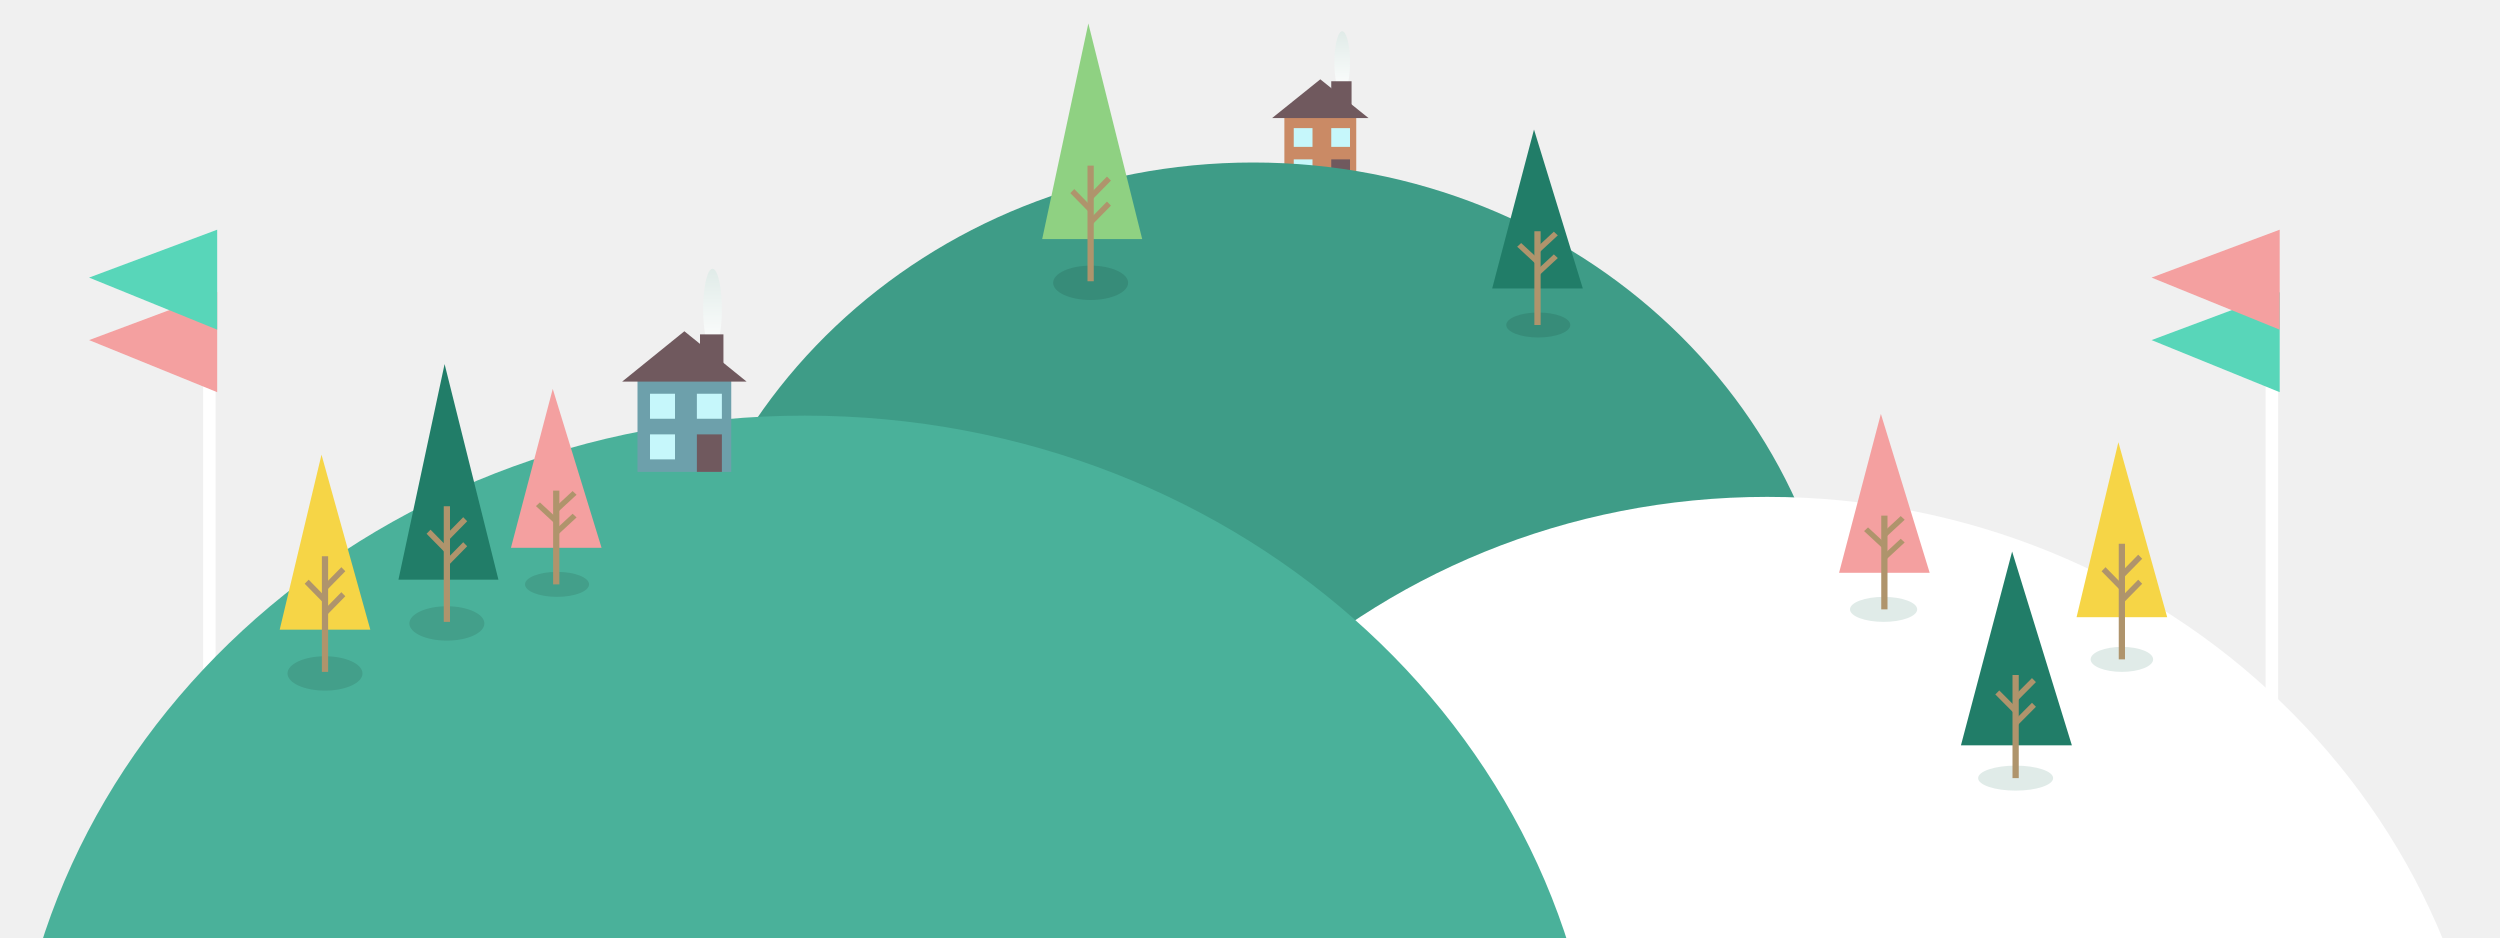
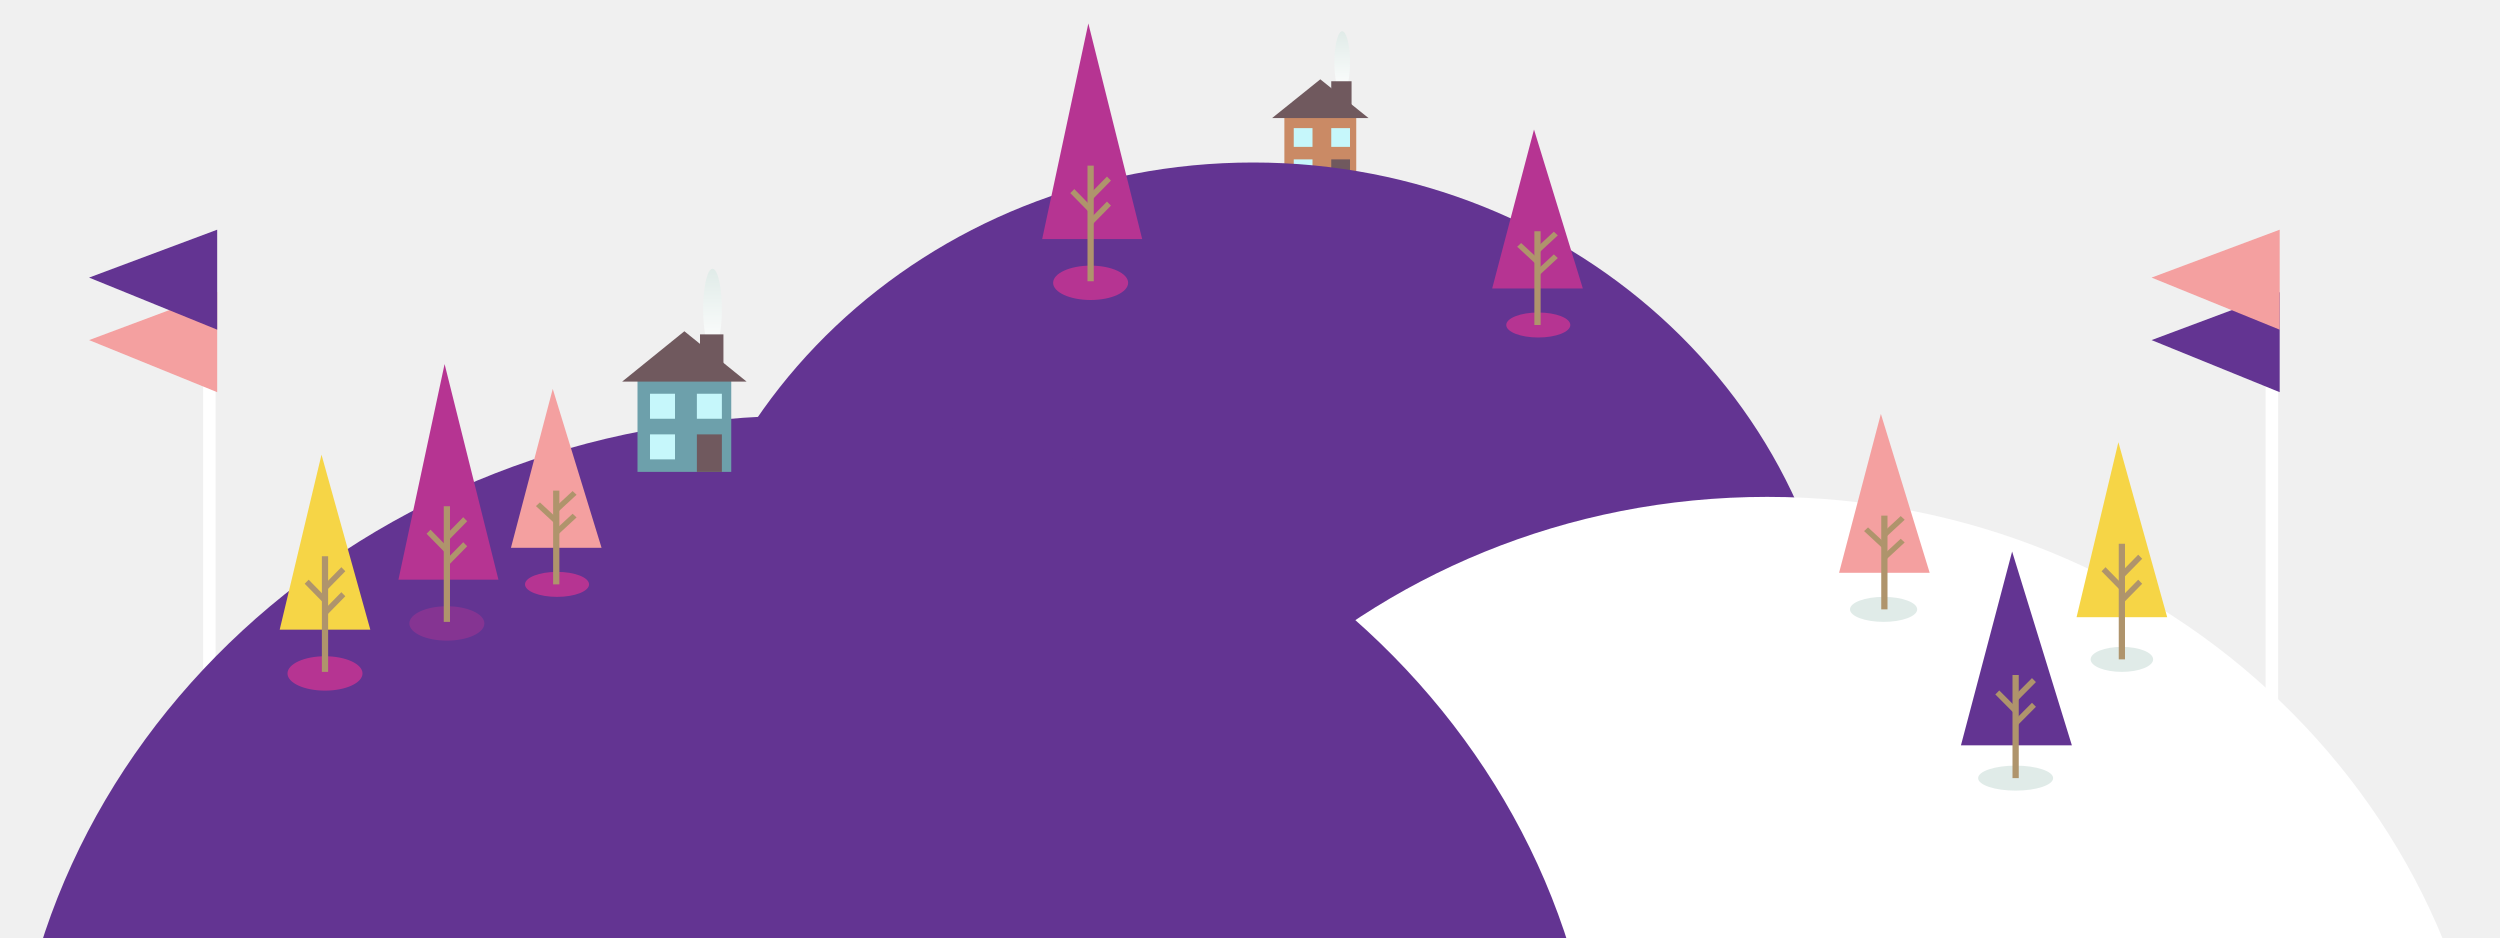
- <svg xmlns="http://www.w3.org/2000/svg" version="1.1" x="0px" y="0px" preserveAspectRatio="xMidYMid meet" viewBox="0 0 800 300" width="800px" height="300px" enable-background="new 0 0 800 300" xml:space="preserve">
-   <defs>
-     <linearGradient id="gradient-oval10" x1="429.5" y1="10" x2="429.5" y2="30" gradientUnits="userSpaceOnUse">
-       <stop offset="0" stop-color="rgb(224, 235, 232)" stop-opacity="1" />
-       <stop offset="1" stop-color="rgb(255, 255, 255)" stop-opacity="1" />
-     </linearGradient>
-     <linearGradient id="gradient-oval9" x1="228" y1="86" x2="228" y2="112" gradientUnits="userSpaceOnUse">
-       <stop offset="0" stop-color="rgb(224, 235, 232)" stop-opacity="1" />
-       <stop offset="1" stop-color="rgb(255, 255, 255)" stop-opacity="1" />
-     </linearGradient>
-   </defs>
+ <svg xmlns="http://www.w3.org/2000/svg" version="1.1" id="Layer_1" x="0px" y="0px" width="800px" height="300px" viewBox="0 0 800 300" enable-background="new 0 0 800 300" xml:space="preserve">
  <g id="flagLeft">
-     <rect id="flagPoleLeft" stroke="none" fill="rgb(255, 255, 255)" x="65" y="83" width="4" height="144" />
-     <path id="leftGreenFlag2" stroke="none" fill="rgb(244, 160, 160)" d="M 28.5,108.83 L 69.5,93.5 69.5,125.5 28.5,108.83 Z M 28.5,108.83" />
-     <path id="leftGreenFlag" stroke="none" fill="rgb(88, 214, 185)" d="M 28.5,88.83 L 69.5,73.5 69.5,105.5 28.5,88.83 Z M 28.5,88.83" />
+     <rect id="flagPoleLeft" x="65" y="83" fill="#FFFFFF" width="4" height="144" />
+     <path id="leftGreenFlag2" fill="#F4A0A0" d="M28.5,108.83l41-15.33v32L28.5,108.83z" />
+     <path id="leftGreenFlag" fill="#633492" d="M28.5,88.83l41-15.33v32L28.5,88.83z" />
  </g>
  <g id="flagRight">
-     <rect id="flagPoleLeft2" stroke="none" fill="rgb(255, 255, 255)" x="725" y="83" width="4" height="144" />
-     <path id="leftGreenFlag3" stroke="none" fill="rgb(88, 214, 185)" d="M 688.5,108.83 L 729.5,93.5 729.5,125.5 688.5,108.83 Z M 688.5,108.83" />
-     <path id="leftGreenFlag4" stroke="none" fill="rgb(244, 160, 160)" d="M 688.5,88.83 L 729.5,73.5 729.5,105.5 688.5,88.83 Z M 688.5,88.83" />
+     <rect id="flagPoleLeft2" x="725" y="83" fill="#FFFFFF" width="4" height="144" />
+     <path id="leftGreenFlag3" fill="#633492" d="M688.5,108.83l41-15.33v32L688.5,108.83z" />
+     <path id="leftGreenFlag4" fill="#F4A0A0" d="M688.5,88.83l41-15.33v32L688.5,88.83z" />
  </g>
  <g id="brownHouse">
-     <rect id="rectangle15" stroke="none" fill="rgb(202, 138, 101)" x="411" y="37" width="23" height="23" />
-     <rect id="rectangle16" stroke="none" fill="rgb(198, 247, 251)" x="414" y="41" width="6" height="6" />
-     <rect id="rectangle17" stroke="none" fill="rgb(198, 247, 251)" x="426" y="41" width="6" height="6" />
-     <rect id="rectangle18" stroke="none" fill="rgb(198, 247, 251)" x="414" y="51" width="6" height="6" />
-     <rect id="rectangle19" stroke="none" fill="rgb(112, 89, 94)" x="426" y="51" width="6" height="9" />
-     <path id="polygon2" stroke="none" fill="rgb(112, 89, 94)" d="M 422.5,25.38 L 437.94,37.79 407.06,37.79 422.5,25.38 Z M 422.5,25.38" />
-     <path id="oval10" stroke="none" fill="url(#gradient-oval10)" d="M 427.01,19.3 C 427.1,13.79 428.3,9.64 429.67,10.02 431.05,10.41 432.09,15.19 431.99,20.7 431.9,26.21 430.7,30.36 429.33,29.98 428.02,29.61 427,25.25 427,20" />
-     <rect id="rectangle20" stroke="none" fill="rgb(112, 89, 94)" x="426" y="26" width="6.5" height="9" />
+     <rect id="rectangle15" x="411" y="37" fill="#CA8A65" width="23" height="23" />
+     <rect id="rectangle16" x="414" y="41" fill="#C6F7FB" width="6" height="6" />
+     <rect id="rectangle17" x="426" y="41" fill="#C6F7FB" width="6" height="6" />
+     <rect id="rectangle18" x="414" y="51" fill="#C6F7FB" width="6" height="6" />
+     <rect id="rectangle19" x="426" y="51" fill="#70595E" width="6" height="9" />
+     <path id="polygon2" fill="#70595E" d="M422.5,25.38l15.44,12.41H407.06L422.5,25.38z" />
+     <linearGradient id="oval10_1_" gradientUnits="userSpaceOnUse" x1="225.499" y1="369.005" x2="225.499" y2="348.996" gradientTransform="matrix(1 0 0 -1 204 379)">
+       <stop offset="0" style="stop-color:#E0EBE8" />
+       <stop offset="1" style="stop-color:#FFFFFF" />
+     </linearGradient>
+     <path id="oval10" fill="url(#oval10_1_)" d="M427.01,19.3c0.09-5.51,1.29-9.66,2.66-9.28c1.38,0.39,2.42,5.17,2.32,10.68   c-0.09,5.51-1.29,9.66-2.66,9.28C428.02,29.61,427,25.25,427,20" />
+     <rect id="rectangle20" x="426" y="26" fill="#70595E" width="6.5" height="9" />
  </g>
  <g id="hills">
-     <path id="backHill" stroke="none" fill="rgb(62, 156, 135)" d="M 212,231 C 212,132.14 296.62,52 401,52 505.38,52 590,132.14 590,231 L 401,231 Z M 212,231" />
-     <path id="whiteHill" stroke="none" fill="rgb(255, 255, 255)" d="M 333,383 C 333,259.29 437.09,159 565.5,159 693.91,159 798,259.29 798,383 L 565.5,383 Z M 333,383" />
-     <path id="leftHill" stroke="none" fill="rgb(74, 177, 154)" d="M 3,368 C 3,238.21 116.94,133 257.5,133 398.06,133 512,238.21 512,368 L 257.5,368 Z M 3,368" />
+     <path id="backHill" fill="#633492" d="M212,231c0-98.86,84.62-179,189-179s189,80.14,189,179H401H212z" />
+     <path id="whiteHill" fill="#FFFFFF" d="M333,383c0-123.71,104.09-224,232.5-224S798,259.29,798,383H565.5H333z" />
+     <path id="leftHill" fill="#633492" d="M3,368c0-129.79,113.94-235,254.5-235C398.06,133,512,238.21,512,368H257.5H3z" />
  </g>
  <g id="yellowTree">
-     <ellipse id="oval" stroke="none" fill="rgb(67, 159, 138)" cx="104" cy="215.5" rx="12" ry="5.5" />
-     <path id="bezier" stroke="none" fill="rgb(246, 213, 70)" d="M 89.5,201.5 L 102.88,145.5 118.5,201.5 89.5,201.5 Z M 89.5,201.5">
- 				</path>
-     <rect id="rectangle" stroke="none" fill="rgb(175, 148, 108)" x="103" y="178" width="2" height="37" />
-     <path id="bezier2" stroke="none" fill="rgb(175, 148, 108)" d="M 103.5,187.34 L 109.23,181.5 110.5,182.8 104.14,189.28 103.71,189.5 103.5,187.34 Z M 103.5,187.34" />
-     <path id="bezier3" stroke="none" fill="rgb(175, 148, 108)" d="M 103.5,195.34 L 109.23,189.5 110.5,190.8 104.14,197.28 103.71,197.5 103.5,195.34 Z M 103.5,195.34" />
-     <path id="bezier4" stroke="none" fill="rgb(175, 148, 108)" d="M 104.5,191.34 L 98.77,185.5 97.5,186.8 103.86,193.28 104.29,193.5 104.5,191.34 Z M 104.5,191.34" />
+     <ellipse id="oval" fill="#B63492" cx="104" cy="215.5" rx="12" ry="5.5" />
+     <path id="bezier" fill="#F6D546" d="M89.5,201.5l13.38-56l15.62,56H89.5z" />
+     <rect id="rectangle" x="103" y="178" fill="#AF946C" width="2" height="37" />
+     <path id="bezier2" fill="#AF946C" d="M103.5,187.34l5.73-5.84l1.27,1.3l-6.36,6.479l-0.43,0.221L103.5,187.34z" />
+     <path id="bezier3" fill="#AF946C" d="M103.5,195.34l5.73-5.84l1.27,1.3l-6.36,6.479l-0.43,0.221L103.5,195.34z" />
+     <path id="bezier4" fill="#AF946C" d="M104.5,191.34l-5.73-5.84l-1.27,1.3l6.36,6.479l0.43,0.221L104.5,191.34z" />
  </g>
  <g id="yellowTree2">
-     <ellipse id="oval3" stroke="none" fill="rgb(67, 159, 138)" cx="178.25" cy="187" rx="10.25" ry="4" />
-     <path id="bezier9" stroke="none" fill="rgb(244, 160, 160)" d="M 163.5,175.3 L 176.88,124.45 192.5,175.3 163.5,175.3 Z M 163.5,175.3" />
-     <rect id="rectangle3" stroke="none" fill="rgb(175, 148, 108)" x="177" y="157" width="2" height="30" />
-     <path id="bezier10" stroke="none" fill="rgb(175, 148, 108)" d="M 177.5,162.44 L 183.23,157.14 184.5,158.32 178.14,164.21 177.71,164.4 177.5,162.44 Z M 177.5,162.44" />
-     <path id="bezier11" stroke="none" fill="rgb(175, 148, 108)" d="M 177.5,169.7 L 183.23,164.4 184.5,165.58 178.14,171.47 177.71,171.66 177.5,169.7 Z M 177.5,169.7" />
-     <path id="bezier12" stroke="none" fill="rgb(175, 148, 108)" d="M 178.5,166.07 L 172.77,160.77 171.5,161.95 177.86,167.84 178.29,168.03 178.5,166.07 Z M 178.5,166.07" />
+     <ellipse id="oval3" fill="#B63492" cx="178.25" cy="187" rx="10.25" ry="4" />
+     <path id="bezier9" fill="#F4A0A0" d="M163.5,175.3l13.38-50.85l15.62,50.85H163.5z" />
+     <rect id="rectangle3" x="177" y="157" fill="#AF946C" width="2" height="30" />
+     <path id="bezier10" fill="#AF946C" d="M177.5,162.439l5.73-5.299l1.27,1.18l-6.36,5.89l-0.43,0.19L177.5,162.439z" />
+     <path id="bezier11" fill="#AF946C" d="M177.5,169.7l5.73-5.3l1.27,1.18l-6.36,5.89l-0.43,0.19L177.5,169.7z" />
+     <path id="bezier12" fill="#AF946C" d="M178.5,166.07l-5.73-5.301l-1.27,1.181l6.36,5.89l0.43,0.19L178.5,166.07z" />
  </g>
  <g id="yellowTree3">
-     <ellipse id="oval4" stroke="none" fill="rgb(224, 235, 232)" cx="602.75" cy="195" rx="10.75" ry="4" />
-     <path id="bezier13" stroke="none" fill="rgb(244, 160, 160)" d="M 588.5,183.3 L 601.88,132.45 617.5,183.3 588.5,183.3 Z M 588.5,183.3" />
-     <rect id="rectangle4" stroke="none" fill="rgb(175, 148, 108)" x="602" y="165" width="2" height="30" />
-     <path id="bezier14" stroke="none" fill="rgb(175, 148, 108)" d="M 602.5,170.44 L 608.23,165.14 609.5,166.32 603.14,172.21 602.71,172.4 602.5,170.44 Z M 602.5,170.44" />
-     <path id="bezier15" stroke="none" fill="rgb(175, 148, 108)" d="M 602.5,177.7 L 608.23,172.4 609.5,173.58 603.14,179.47 602.71,179.66 602.5,177.7 Z M 602.5,177.7" />
-     <path id="bezier16" stroke="none" fill="rgb(175, 148, 108)" d="M 603.5,174.07 L 597.77,168.77 596.5,169.95 602.86,175.84 603.29,176.03 603.5,174.07 Z M 603.5,174.07" />
+     <ellipse id="oval4" fill="#E0EBE8" cx="602.75" cy="195" rx="10.75" ry="4" />
+     <path id="bezier13" fill="#F4A0A0" d="M588.5,183.3l13.38-50.85l15.62,50.85H588.5z" />
+     <rect id="rectangle4" x="602" y="165" fill="#AF946C" width="2" height="30" />
+     <path id="bezier14" fill="#AF946C" d="M602.5,170.439l5.73-5.299l1.27,1.18l-6.36,5.89l-0.43,0.19L602.5,170.439z" />
+     <path id="bezier15" fill="#AF946C" d="M602.5,177.7l5.73-5.3l1.27,1.18l-6.36,5.891l-0.43,0.189L602.5,177.7z" />
+     <path id="bezier16" fill="#AF946C" d="M603.5,174.07l-5.73-5.301l-1.27,1.181l6.36,5.89l0.43,0.19L603.5,174.07z" />
  </g>
  <g id="yellowTree4">
-     <ellipse id="oval5" stroke="none" fill="rgb(224, 235, 232)" cx="679" cy="211" rx="10" ry="4" />
-     <path id="bezier17" stroke="none" fill="rgb(246, 213, 70)" d="M 664.5,197.5 L 677.88,141.5 693.5,197.5 664.5,197.5 Z M 664.5,197.5" />
-     <rect id="rectangle5" stroke="none" fill="rgb(175, 148, 108)" x="678" y="174" width="2" height="37" />
-     <path id="bezier18" stroke="none" fill="rgb(175, 148, 108)" d="M 678.5,183.34 L 684.23,177.5 685.5,178.8 679.14,185.28 678.71,185.5 678.5,183.34 Z M 678.5,183.34" />
-     <path id="bezier19" stroke="none" fill="rgb(175, 148, 108)" d="M 678.5,191.34 L 684.23,185.5 685.5,186.8 679.14,193.28 678.71,193.5 678.5,191.34 Z M 678.5,191.34" />
-     <path id="bezier20" stroke="none" fill="rgb(175, 148, 108)" d="M 679.5,187.34 L 673.77,181.5 672.5,182.8 678.86,189.28 679.29,189.5 679.5,187.34 Z M 679.5,187.34" />
+     <ellipse id="oval5" fill="#E0EBE8" cx="679" cy="211" rx="10" ry="4" />
+     <path id="bezier17" fill="#F6D546" d="M664.5,197.5l13.38-56l15.62,56H664.5z" />
+     <rect id="rectangle5" x="678" y="174" fill="#AF946C" width="2" height="37" />
+     <path id="bezier18" fill="#AF946C" d="M678.5,183.34l5.73-5.84l1.27,1.3l-6.36,6.479l-0.43,0.221L678.5,183.34z" />
+     <path id="bezier19" fill="#AF946C" d="M678.5,191.34l5.73-5.84l1.27,1.3l-6.36,6.479l-0.43,0.221L678.5,191.34z" />
+     <path id="bezier20" fill="#AF946C" d="M679.5,187.34l-5.73-5.84l-1.27,1.3l6.36,6.479l0.43,0.221L679.5,187.34z" />
  </g>
  <g id="darkGreenTree2">
-     <ellipse id="oval6" stroke="none" fill="rgb(224, 235, 232)" cx="645" cy="249" rx="12" ry="4" />
-     <path id="bezier21" stroke="none" fill="rgb(33, 125, 104)" d="M 627.5,238.51 L 643.88,176.49 663,238.51 627.5,238.51 Z M 627.5,238.51" />
-     <rect id="rectangle6" stroke="none" fill="rgb(175, 148, 108)" x="644" y="216" width="2" height="33" />
-     <path id="bezier22" stroke="none" fill="rgb(175, 148, 108)" d="M 644.5,222.75 L 650.23,216.99 651.5,218.27 645.14,224.68 644.71,224.89 644.5,222.75 Z M 644.5,222.75" />
-     <path id="bezier23" stroke="none" fill="rgb(175, 148, 108)" d="M 644.5,230.65 L 650.23,224.89 651.5,226.17 645.14,232.58 644.71,232.79 644.5,230.65 Z M 644.5,230.65" />
-     <path id="bezier24" stroke="none" fill="rgb(175, 148, 108)" d="M 645.5,226.7 L 639.77,220.94 638.5,222.22 644.86,228.63 645.29,228.84 645.5,226.7 Z M 645.5,226.7" />
+     <ellipse id="oval6" fill="#E0EBE8" cx="645" cy="249" rx="12" ry="4" />
+     <path id="bezier21" fill="#633492" d="M627.5,238.51l16.38-62.02L663,238.51H627.5z" />
+     <rect id="rectangle6" x="644" y="216" fill="#AF946C" width="2" height="33" />
+     <path id="bezier22" fill="#AF946C" d="M644.5,222.75l5.73-5.76l1.27,1.279l-6.36,6.41l-0.43,0.211L644.5,222.75z" />
+     <path id="bezier23" fill="#AF946C" d="M644.5,230.65l5.73-5.76l1.27,1.279l-6.36,6.41l-0.43,0.21L644.5,230.65z" />
+     <path id="bezier24" fill="#AF946C" d="M645.5,226.7l-5.73-5.761l-1.27,1.281l6.36,6.409l0.43,0.21L645.5,226.7z" />
  </g>
  <g id="yellowTree5">
-     <ellipse id="oval2" stroke="none" fill="rgb(67, 159, 138)" cx="143" cy="199.5" rx="12" ry="5.5" />
-     <path id="bezier5" stroke="none" fill="rgb(33, 125, 104)" d="M 127.5,185.5 L 142.27,116.5 159.5,185.5 127.5,185.5 Z M 127.5,185.5" />
-     <rect id="rectangle2" stroke="none" fill="rgb(175, 148, 108)" x="142" y="162" width="2" height="37" />
-     <path id="bezier6" stroke="none" fill="rgb(175, 148, 108)" d="M 142.5,171.34 L 148.23,165.5 149.5,166.8 143.14,173.28 142.71,173.5 142.5,171.34 Z M 142.5,171.34" />
-     <path id="bezier7" stroke="none" fill="rgb(175, 148, 108)" d="M 142.5,179.34 L 148.23,173.5 149.5,174.8 143.14,181.28 142.71,181.5 142.5,179.34 Z M 142.5,179.34" />
-     <path id="bezier8" stroke="none" fill="rgb(175, 148, 108)" d="M 143.5,175.34 L 137.77,169.5 136.5,170.8 142.86,177.28 143.29,177.5 143.5,175.34 Z M 143.5,175.34" />
+     <ellipse id="oval2" fill="#853492" cx="143" cy="199.5" rx="12" ry="5.5" />
+     <path id="bezier5" fill="#B63492" d="M127.5,185.5l14.77-69l17.23,69H127.5z" />
+     <rect id="rectangle2" x="142" y="162" fill="#AF946C" width="2" height="37" />
+     <path id="bezier6" fill="#AF946C" d="M142.5,171.34l5.73-5.84l1.27,1.3l-6.36,6.48l-0.43,0.22L142.5,171.34z" />
+     <path id="bezier7" fill="#AF946C" d="M142.5,179.34l5.73-5.84l1.27,1.3l-6.36,6.479l-0.43,0.221L142.5,179.34z" />
+     <path id="bezier8" fill="#AF946C" d="M143.5,175.34l-5.73-5.84l-1.27,1.3l6.36,6.48l0.43,0.22L143.5,175.34z" />
  </g>
  <g id="yellowTree6">
-     <ellipse id="oval7" stroke="none" fill="rgb(55, 140, 121)" cx="349" cy="90.5" rx="12" ry="5.5" />
-     <path id="bezier25" stroke="none" fill="rgb(143, 209, 130)" d="M 333.5,76.5 L 348.27,7.5 365.5,76.5 333.5,76.5 Z M 333.5,76.5" />
-     <rect id="rectangle7" stroke="none" fill="rgb(175, 148, 108)" x="348" y="53" width="2" height="37" />
-     <path id="bezier26" stroke="none" fill="rgb(175, 148, 108)" d="M 348.5,62.34 L 354.23,56.5 355.5,57.8 349.14,64.28 348.71,64.5 348.5,62.34 Z M 348.5,62.34" />
-     <path id="bezier27" stroke="none" fill="rgb(175, 148, 108)" d="M 348.5,70.34 L 354.23,64.5 355.5,65.8 349.14,72.28 348.71,72.5 348.5,70.34 Z M 348.5,70.34" />
-     <path id="bezier28" stroke="none" fill="rgb(175, 148, 108)" d="M 349.5,66.34 L 343.77,60.5 342.5,61.8 348.86,68.28 349.29,68.5 349.5,66.34 Z M 349.5,66.34" />
+     <ellipse id="oval7" fill="#B63492" cx="349" cy="90.5" rx="12" ry="5.5" />
+     <path id="bezier25" fill="#B63492" d="M333.5,76.5l14.77-69l17.23,69H333.5z" />
+     <rect id="rectangle7" x="348" y="53" fill="#AF946C" width="2" height="37" />
+     <path id="bezier26" fill="#AF946C" d="M348.5,62.34l5.73-5.84l1.27,1.3l-6.36,6.48l-0.43,0.22L348.5,62.34z" />
+     <path id="bezier27" fill="#AF946C" d="M348.5,70.34l5.73-5.84l1.27,1.3l-6.36,6.48l-0.43,0.22L348.5,70.34z" />
+     <path id="bezier28" fill="#AF946C" d="M349.5,66.34l-5.73-5.84l-1.27,1.3l6.36,6.48l0.43,0.22L349.5,66.34z" />
  </g>
  <g id="yellowTree7">
-     <ellipse id="oval8" stroke="none" fill="rgb(55, 140, 121)" cx="492.25" cy="104" rx="10.25" ry="4" />
-     <path id="bezier29" stroke="none" fill="rgb(33, 125, 104)" d="M 477.5,92.3 L 490.88,41.45 506.5,92.3 477.5,92.3 Z M 477.5,92.3" />
-     <rect id="rectangle8" stroke="none" fill="rgb(175, 148, 108)" x="491" y="74" width="2" height="30" />
-     <path id="bezier30" stroke="none" fill="rgb(175, 148, 108)" d="M 491.5,79.44 L 497.23,74.14 498.5,75.32 492.14,81.21 491.71,81.4 491.5,79.44 Z M 491.5,79.44" />
-     <path id="bezier31" stroke="none" fill="rgb(175, 148, 108)" d="M 491.5,86.7 L 497.23,81.4 498.5,82.58 492.14,88.47 491.71,88.66 491.5,86.7 Z M 491.5,86.7" />
-     <path id="bezier32" stroke="none" fill="rgb(175, 148, 108)" d="M 492.5,83.07 L 486.77,77.77 485.5,78.95 491.86,84.84 492.29,85.03 492.5,83.07 Z M 492.5,83.07" />
+     <ellipse id="oval8" fill="#B63492" cx="492.25" cy="104" rx="10.25" ry="4" />
+     <path id="bezier29" fill="#B63492" d="M477.5,92.3l13.38-50.85L506.5,92.3H477.5z" />
+     <rect id="rectangle8" x="491" y="74" fill="#AF946C" width="2" height="30" />
+     <path id="bezier30" fill="#AF946C" d="M491.5,79.44l5.73-5.3l1.27,1.18l-6.36,5.89l-0.43,0.19L491.5,79.44z" />
+     <path id="bezier31" fill="#AF946C" d="M491.5,86.7l5.73-5.3l1.27,1.18l-6.36,5.89l-0.43,0.19L491.5,86.7z" />
+     <path id="bezier32" fill="#AF946C" d="M492.5,83.07l-5.73-5.3l-1.27,1.18l6.36,5.89l0.43,0.19L492.5,83.07z" />
  </g>
  <g id="blueHouse">
-     <rect id="rectangle9" stroke="none" fill="rgb(109, 160, 171)" x="204" y="121" width="30" height="30" />
-     <rect id="rectangle10" stroke="none" fill="rgb(198, 247, 251)" x="208" y="126" width="8" height="8" />
-     <rect id="rectangle11" stroke="none" fill="rgb(198, 247, 251)" x="223" y="126" width="8" height="8" />
-     <rect id="rectangle12" stroke="none" fill="rgb(198, 247, 251)" x="208" y="139" width="8" height="8" />
-     <rect id="rectangle13" stroke="none" fill="rgb(112, 89, 94)" x="223" y="139" width="8" height="12" />
-     <path id="polygon" stroke="none" fill="rgb(112, 89, 94)" d="M 219,106 L 238.92,122.12 199.08,122.12 219,106 Z M 219,106" />
-     <path id="oval9" stroke="none" fill="url(#gradient-oval9)" d="M 225.01,98.09 C 225.12,90.93 226.56,85.53 228.21,86.03 229.86,86.53 231.11,92.74 230.99,99.91 230.88,107.07 229.44,112.47 227.79,111.97 226.22,111.49 225,105.83 225,99" />
-     <rect id="rectangle14" stroke="none" fill="rgb(112, 89, 94)" x="224" y="107" width="7.5" height="12" />
+     <rect id="rectangle9" x="204" y="121" fill="#6DA0AB" width="30" height="30" />
+     <rect id="rectangle10" x="208" y="126" fill="#C6F7FB" width="8" height="8" />
+     <rect id="rectangle11" x="223" y="126" fill="#C6F7FB" width="8" height="8" />
+     <rect id="rectangle12" x="208" y="139" fill="#C6F7FB" width="8" height="8" />
+     <rect id="rectangle13" x="223" y="139" fill="#70595E" width="8" height="12" />
+     <path id="polygon" fill="#70595E" d="M219,106l19.92,16.12h-39.84L219,106z" />
+     <linearGradient id="oval9_1_" gradientUnits="userSpaceOnUse" x1="24" y1="293.003" x2="24" y2="266.999" gradientTransform="matrix(1 0 0 -1 204 379)">
+       <stop offset="0" style="stop-color:#E0EBE8" />
+       <stop offset="1" style="stop-color:#FFFFFF" />
+     </linearGradient>
+     <path id="oval9" fill="url(#oval9_1_)" d="M225.01,98.09c0.11-7.16,1.55-12.56,3.2-12.06s2.9,6.71,2.78,13.88   c-0.11,7.16-1.55,12.56-3.2,12.06C226.22,111.49,225,105.83,225,99" />
+     <rect id="rectangle14" x="224" y="107" fill="#70595E" width="7.5" height="12" />
  </g>
</svg>
